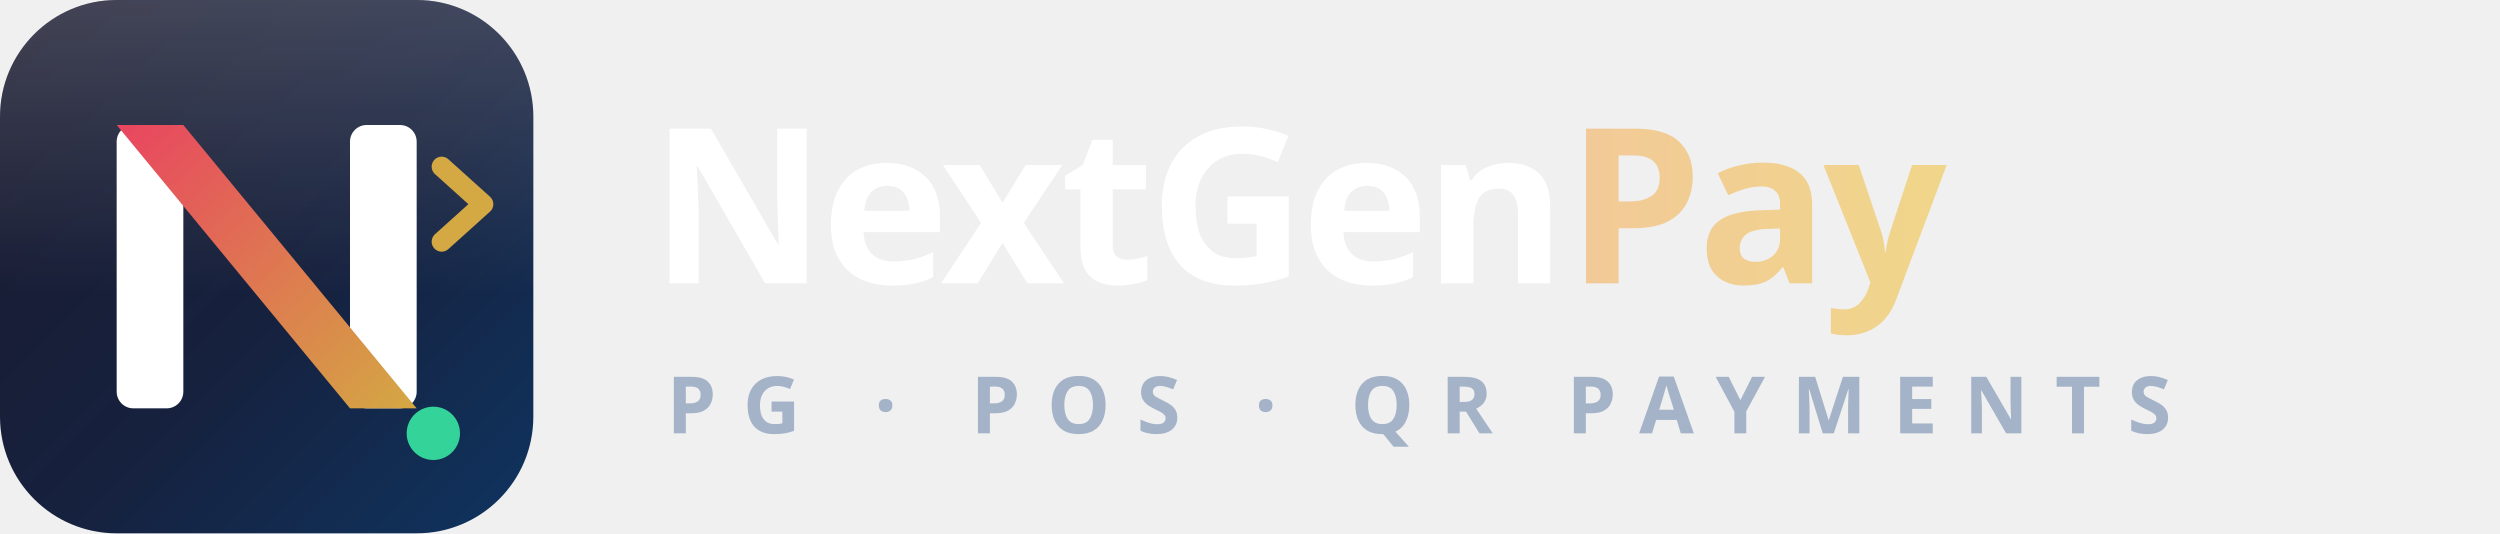
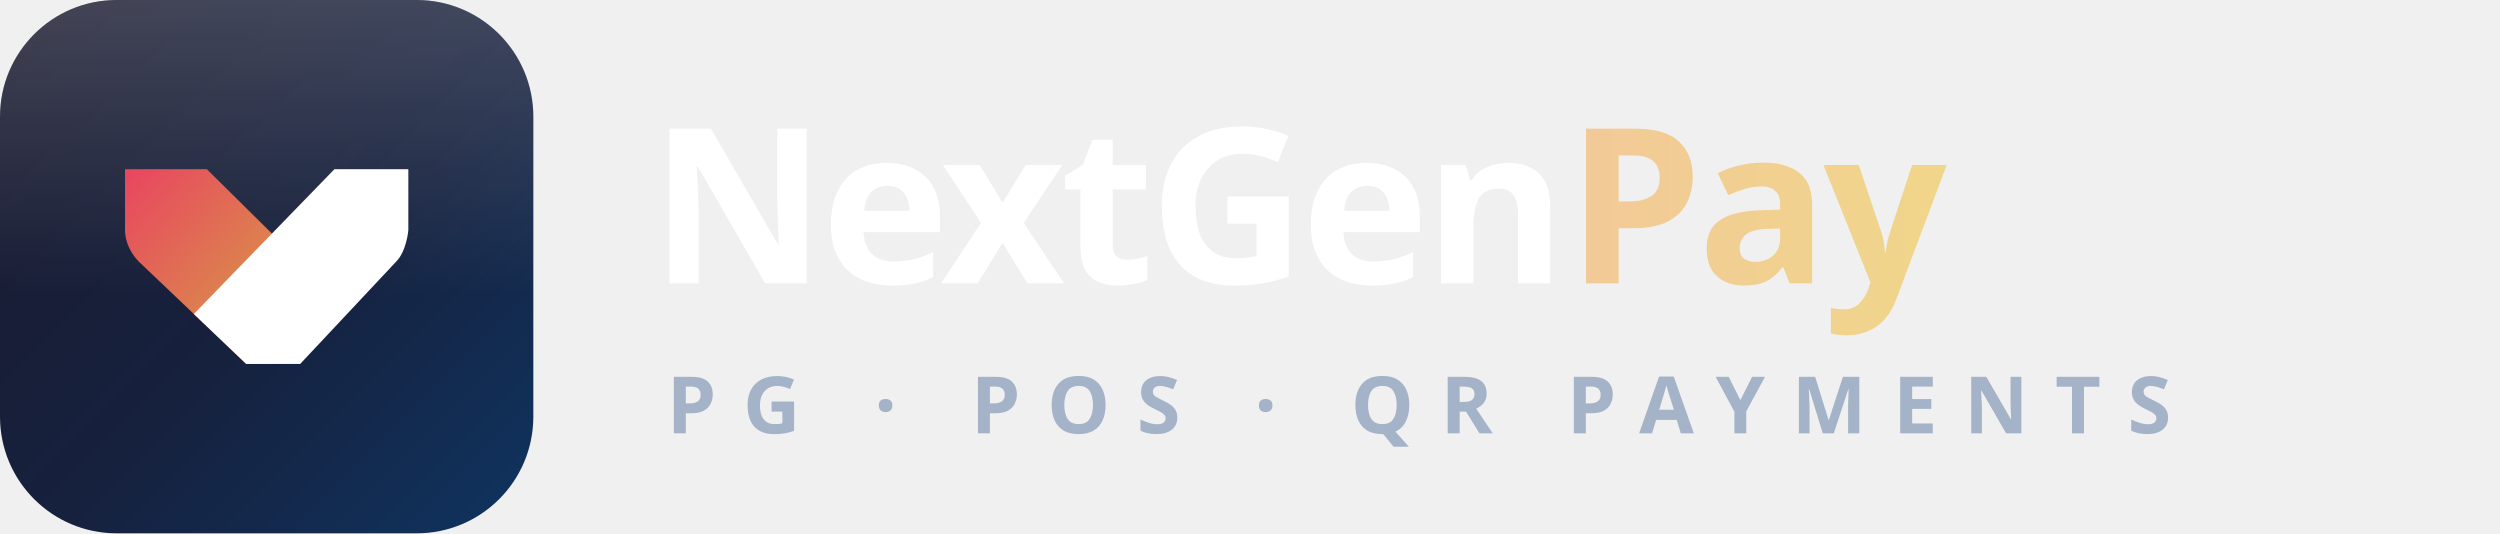
<svg xmlns="http://www.w3.org/2000/svg" viewBox="0 0 300 64" role="img" aria-label="NextGenPay — PG, POS, QR Payments">
  <defs>
    <linearGradient id="llBg" x1="0" y1="0" x2="1" y2="1">
      <stop offset="0%" stop-color="#1a1a2e" />
      <stop offset="55%" stop-color="#16213e" />
      <stop offset="100%" stop-color="#0f3460" />
    </linearGradient>
    <linearGradient id="llBolt" x1="0" y1="0" x2="1" y2="1">
      <stop offset="0%" stop-color="#e94560" />
      <stop offset="100%" stop-color="#d4a843" />
    </linearGradient>
    <linearGradient id="llShine" x1="0" y1="0" x2="0" y2="1">
      <stop offset="0%" stop-color="#ffffff" stop-opacity="0.18" />
      <stop offset="55%" stop-color="#ffffff" stop-opacity="0" />
    </linearGradient>
    <linearGradient id="llAccent" x1="0" y1="0" x2="1" y2="0">
      <stop offset="0%" stop-color="#f7aab9" />
      <stop offset="100%" stop-color="#f0d68a" />
    </linearGradient>
  </defs>
  <g>
    <rect width="64" height="64" rx="14" fill="url(#llBg)" />
    <rect width="64" height="64" rx="14" fill="url(#llShine)" />
-     <rect x="14" y="15" width="8" height="34" rx="2" fill="#ffffff" />
-     <rect x="42" y="15" width="8" height="34" rx="2" fill="#ffffff" />
-     <path d="M14 15 L22 15 L50 49 L42 49 Z" fill="url(#llBolt)" />
-     <path d="M53 20 L58 24.5 L53 29" fill="none" stroke="#d4a843" stroke-width="2.4" stroke-linecap="round" stroke-linejoin="round" />
-     <circle cx="52" cy="52" r="3.2" fill="#34d399" />
+     <g transform="translate(15 20.3) scale(1.0625)">
+       <path fill-rule="evenodd" clip-rule="evenodd" d="M0.002 0V6.854C0.002 6.854 -0.133 9.012 1.981 10.839L13.691 21.996L19.781 21.918L18.804 9.882L16.495 7.173L9.238 0H0.002Z" fill="url(#llBolt)" />
+       <path fill-rule="evenodd" clip-rule="evenodd" d="M7.773 16.357L23.656 0H32V6.884C32 6.884 31.826 9.178 30.659 10.406L19.782 22H13.694L7.773 16.357Z" fill="#ffffff" />
+     </g>
  </g>
  <g transform="translate(78, 0)" font-family="Manrope, 'Segoe UI', system-ui, sans-serif">
    <text x="0" y="34" font-size="26" font-weight="800" letter-spacing="-0.6" fill="#ffffff">
      NextGen<tspan fill="url(#llAccent)">Pay</tspan>
    </text>
    <text x="2" y="52" font-size="9.5" font-weight="600" letter-spacing="3.2" fill="#a4b3c8">
      PG · POS · QR PAYMENTS
    </text>
  </g>
</svg>
